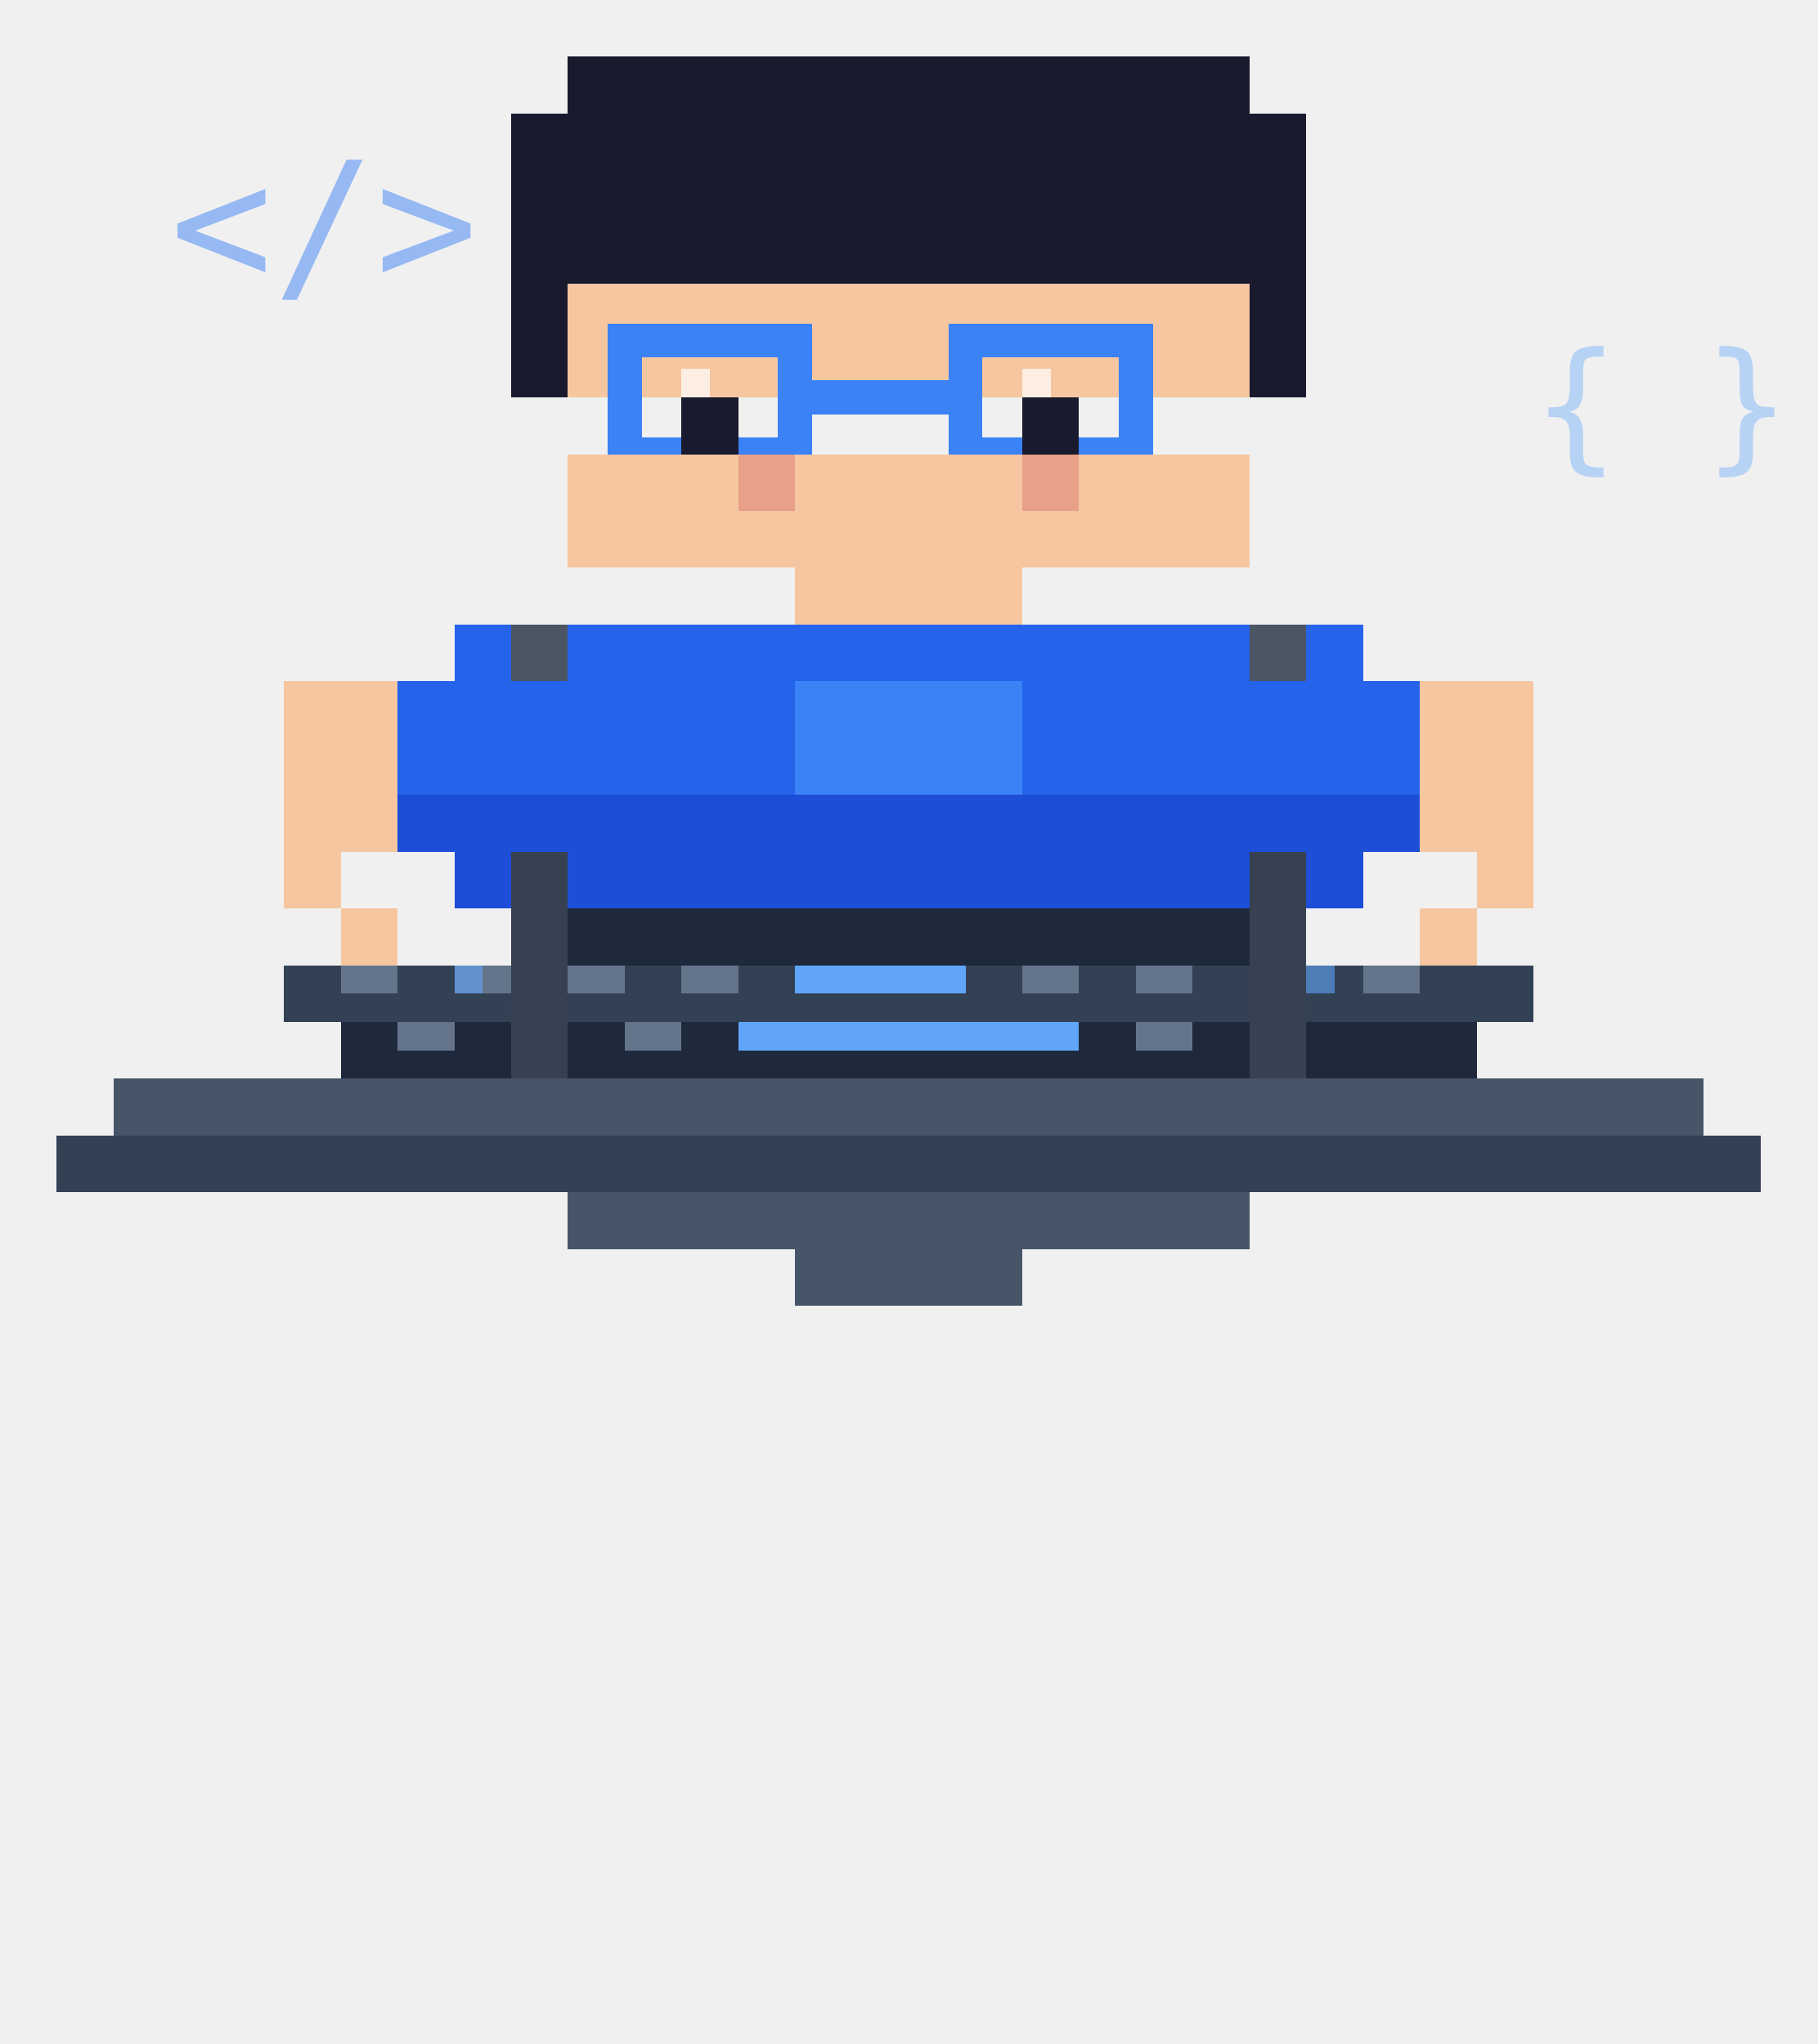
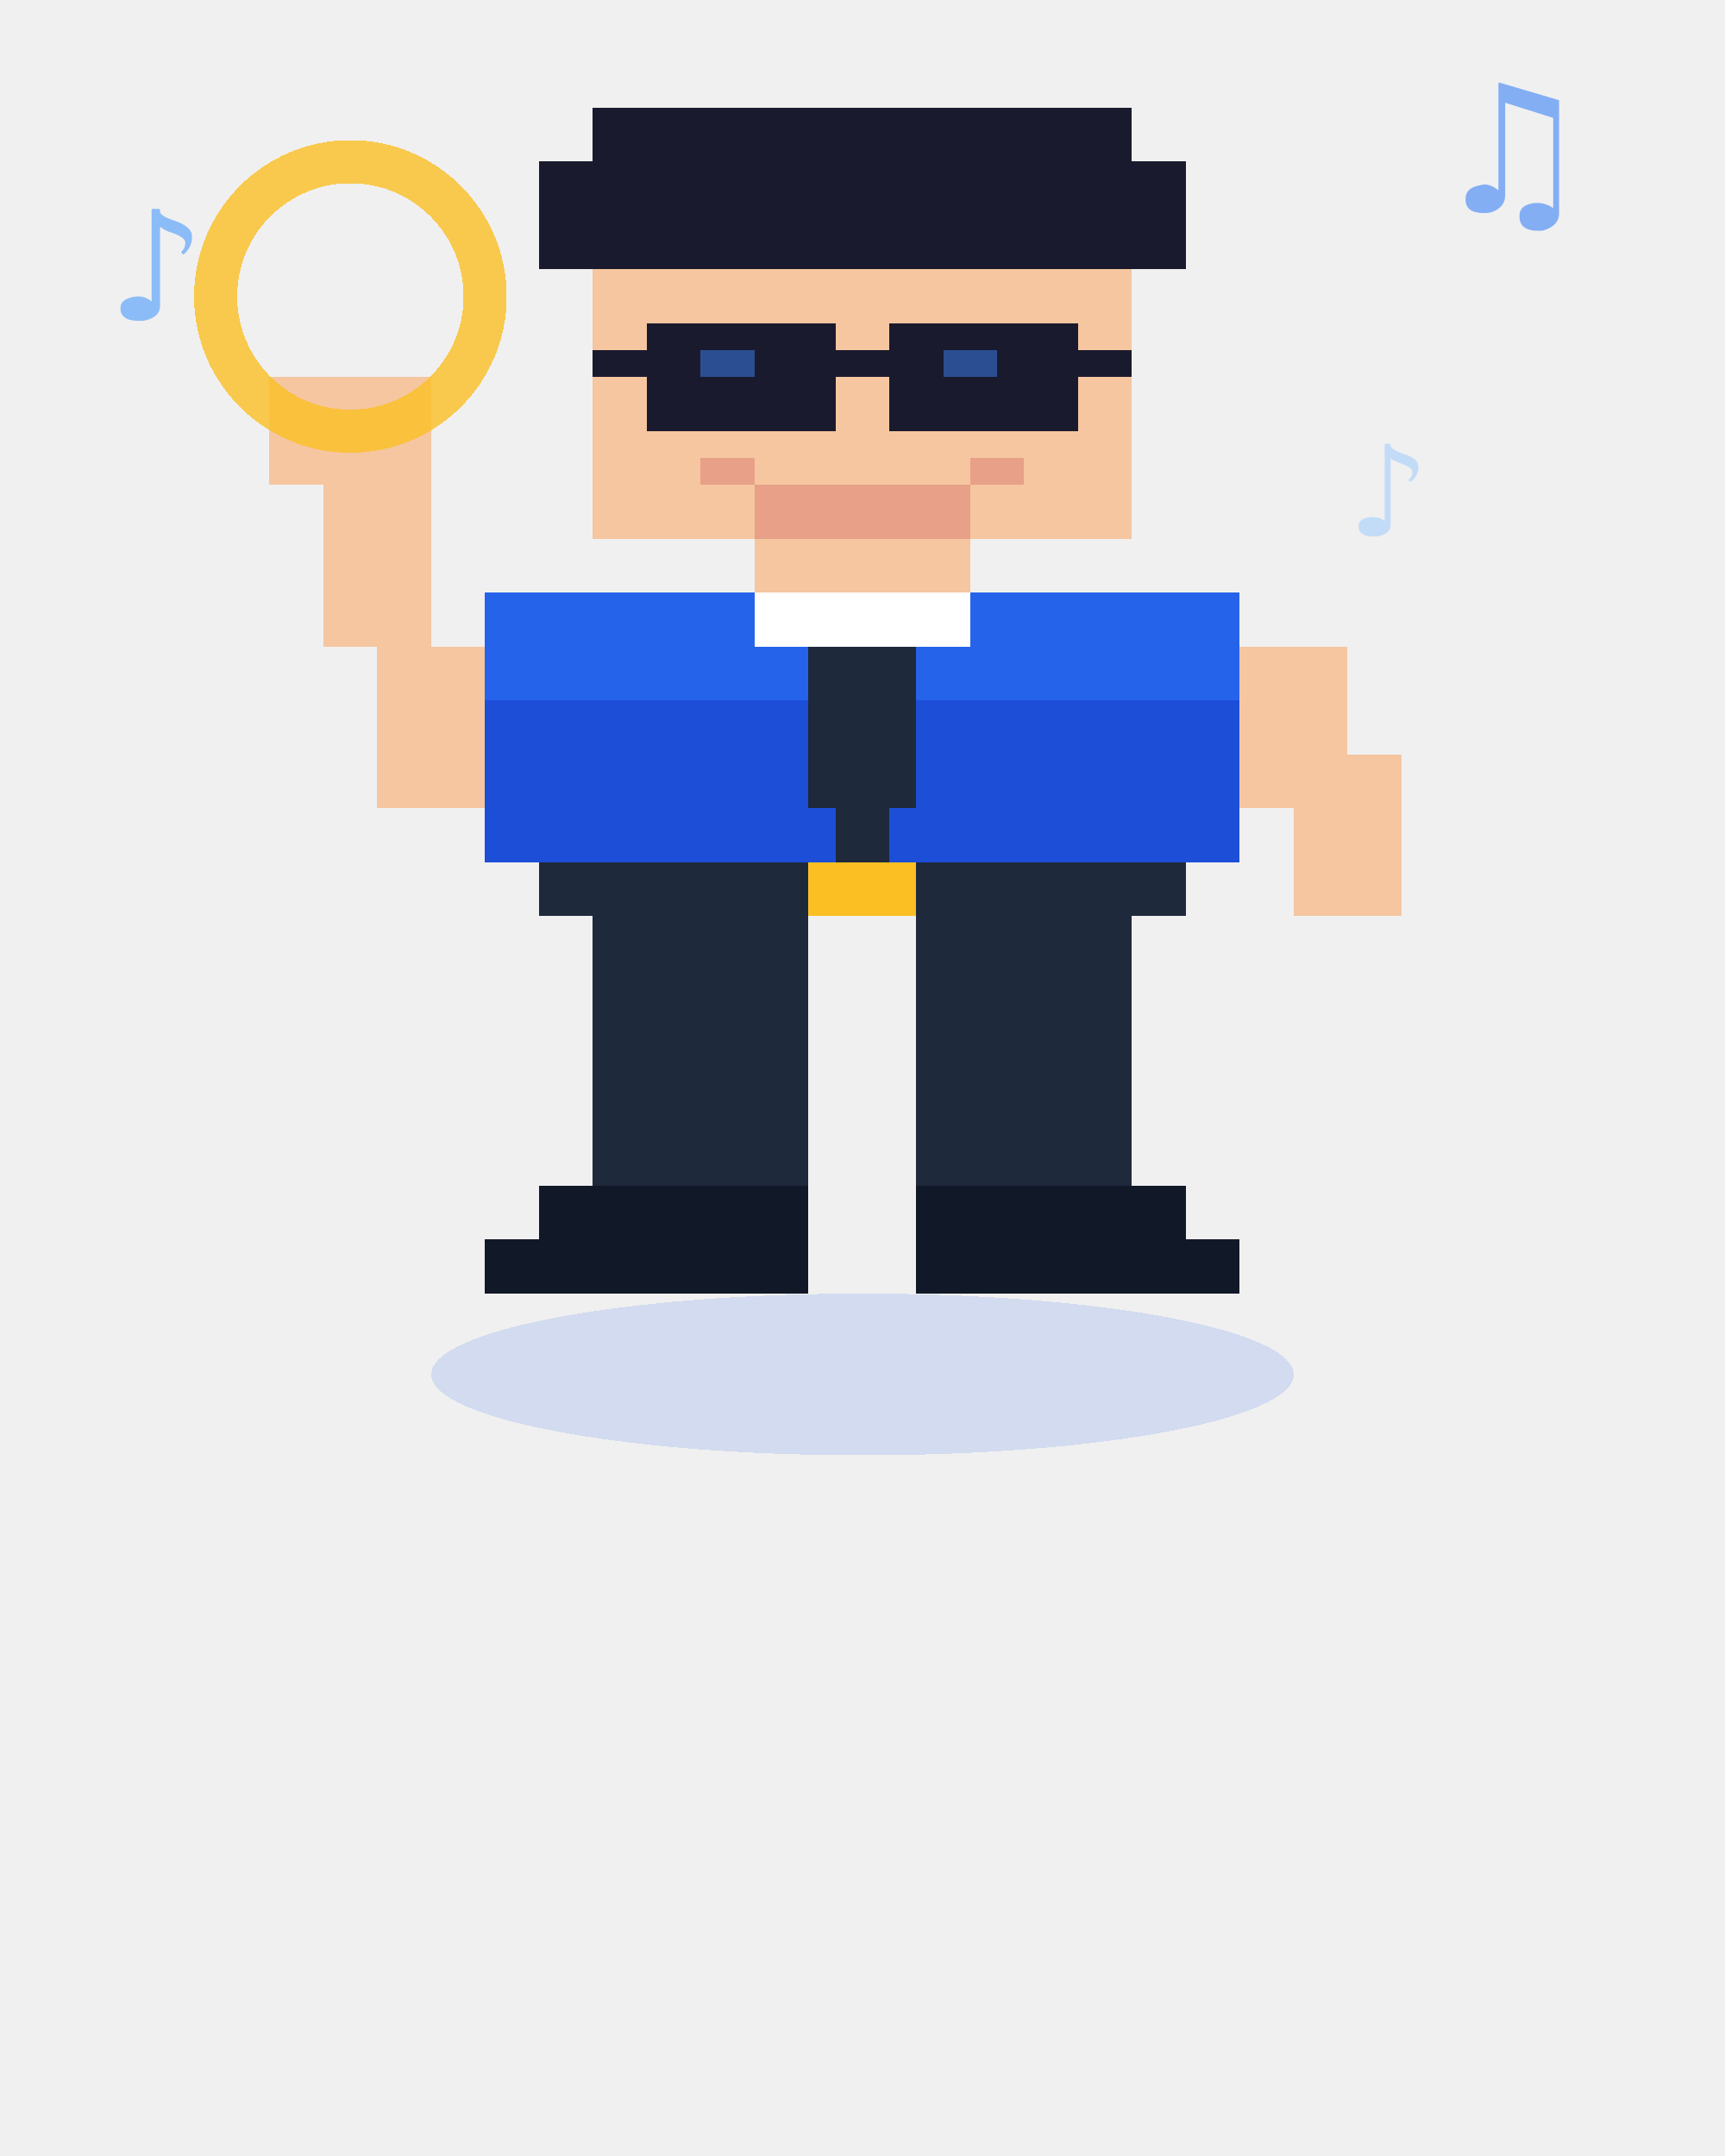
- <svg xmlns="http://www.w3.org/2000/svg" viewBox="0 0 32 36" width="256" height="288" shape-rendering="crispEdges">
-   <rect x="10" y="1" width="12" height="1" fill="#1a1a2e" />
-   <rect x="9" y="2" width="14" height="1" fill="#1a1a2e" />
-   <rect x="9" y="3" width="14" height="1" fill="#1a1a2e" />
-   <rect x="9" y="4" width="14" height="1" fill="#1a1a2e" />
-   <rect x="9" y="5" width="1" height="1" fill="#1a1a2e" />
-   <rect x="10" y="5" width="12" height="1" fill="#f5c6a0" />
-   <rect x="22" y="5" width="1" height="1" fill="#1a1a2e" />
-   <rect x="9" y="6" width="1" height="1" fill="#1a1a2e" />
-   <rect x="10" y="6" width="12" height="1" fill="#f5c6a0" />
-   <rect x="22" y="6" width="1" height="1" fill="#1a1a2e" />
-   <rect x="11" y="6" width="3" height="2" fill="none" stroke="#3B82F6" stroke-width="0.6" />
-   <rect x="17" y="6" width="3" height="2" fill="none" stroke="#3B82F6" stroke-width="0.6" />
-   <line x1="14" y1="7" x2="17" y2="7" stroke="#3B82F6" stroke-width="0.6" />
-   <rect x="12" y="7" width="1" height="1" fill="#1a1a2e" />
-   <rect x="18" y="7" width="1" height="1" fill="#1a1a2e" />
-   <rect x="12" y="6.5" width="0.5" height="0.5" fill="#ffffff" opacity="0.7" />
-   <rect x="18" y="6.5" width="0.5" height="0.5" fill="#ffffff" opacity="0.7" />
-   <rect x="10" y="8" width="12" height="1" fill="#f5c6a0" />
-   <rect x="13" y="8" width="1" height="1" fill="#e8a088" />
-   <rect x="14" y="9" width="4" height="1" fill="#e8a088" />
-   <rect x="18" y="8" width="1" height="1" fill="#e8a088" />
-   <rect x="10" y="9" width="12" height="1" fill="#f5c6a0" />
-   <rect x="14" y="10" width="4" height="1" fill="#f5c6a0" />
-   <rect x="8" y="11" width="16" height="1" fill="#2563EB" />
-   <rect x="7" y="12" width="18" height="1" fill="#2563EB" />
-   <rect x="7" y="13" width="18" height="1" fill="#2563EB" />
-   <rect x="7" y="14" width="18" height="1" fill="#1D4ED8" />
-   <rect x="8" y="15" width="16" height="1" fill="#1D4ED8" />
-   <rect x="14" y="12" width="4" height="2" fill="#3B82F6" />
-   <rect x="5" y="12" width="2" height="3" fill="#f5c6a0" />
-   <rect x="25" y="12" width="2" height="3" fill="#f5c6a0" />
-   <rect x="5" y="15" width="1" height="1" fill="#f5c6a0" />
-   <rect x="6" y="16" width="1" height="1" fill="#f5c6a0" />
-   <rect x="7" y="17" width="1" height="1" fill="#f5c6a0" />
-   <rect x="26" y="15" width="1" height="1" fill="#f5c6a0" />
-   <rect x="25" y="16" width="1" height="1" fill="#f5c6a0" />
-   <rect x="24" y="17" width="1" height="1" fill="#f5c6a0" />
-   <rect x="8" y="18" width="2" height="1" fill="#f5c6a0" />
-   <rect x="22" y="18" width="2" height="1" fill="#f5c6a0" />
-   <rect x="2" y="19" width="28" height="1" fill="#475569" />
-   <rect x="1" y="20" width="30" height="1" fill="#334155" />
-   <rect x="6" y="18" width="20" height="1" fill="#1e293b" />
-   <rect x="5" y="17" width="22" height="1" fill="#334155" />
-   <rect x="6" y="17" width="1" height="0.5" fill="#64748b" />
-   <rect x="8" y="17" width="1" height="0.5" fill="#64748b" />
-   <rect x="10" y="17" width="1" height="0.5" fill="#64748b" />
-   <rect x="12" y="17" width="1" height="0.5" fill="#64748b" />
-   <rect x="14" y="17" width="3" height="0.5" fill="#60a5fa" />
-   <rect x="18" y="17" width="1" height="0.5" fill="#64748b" />
-   <rect x="20" y="17" width="1" height="0.5" fill="#64748b" />
-   <rect x="22" y="17" width="1" height="0.5" fill="#64748b" />
-   <rect x="24" y="17" width="1" height="0.5" fill="#64748b" />
-   <rect x="7" y="18" width="1" height="0.5" fill="#64748b" />
-   <rect x="9" y="18" width="1" height="0.5" fill="#64748b" />
-   <rect x="11" y="18" width="1" height="0.5" fill="#64748b" />
-   <rect x="13" y="18" width="6" height="0.5" fill="#60a5fa" />
-   <rect x="20" y="18" width="1" height="0.5" fill="#64748b" />
-   <rect x="10" y="21" width="12" height="1" fill="#475569" />
-   <rect x="14" y="22" width="4" height="1" fill="#475569" />
-   <rect x="10" y="16" width="12" height="1" fill="#1e293b" />
-   <rect x="10" y="17" width="4" height="0" fill="#1e293b" />
-   <rect x="18" y="17" width="4" height="0" fill="#1e293b" />
-   <rect x="9" y="15" width="1" height="4" fill="#374151" />
-   <rect x="22" y="15" width="1" height="4" fill="#374151" />
-   <rect x="9" y="11" width="1" height="1" fill="#4B5563" />
-   <rect x="22" y="11" width="1" height="1" fill="#4B5563" />
-   <rect x="10" y="0" width="0" height="0" fill="#1e293b" />
-   <rect x="8" y="17" width="0.5" height="0.5" fill="#60a5fa" opacity="0.6">
-     <animate attributeName="opacity" values="0.6;0;0.6" dur="0.4s" repeatCount="indefinite" />
-   </rect>
-   <rect x="23" y="17" width="0.5" height="0.5" fill="#60a5fa" opacity="0.6">
-     <animate attributeName="opacity" values="0;0.6;0" dur="0.4s" repeatCount="indefinite" />
-   </rect>
-   <text x="3" y="5" font-family="monospace" font-size="3" fill="#3B82F6" opacity="0.5">
-     &lt;/&gt;
-     <animate attributeName="opacity" values="0.5;0.2;0.5" dur="2s" repeatCount="indefinite" />
-     <animate attributeName="y" values="5;3;5" dur="3s" repeatCount="indefinite" />
+ <svg xmlns="http://www.w3.org/2000/svg" viewBox="0 0 32 40" width="256" height="320" shape-rendering="crispEdges">
+   <style>
+     /* Gangnam Style dance: body bounces, arms lasso, legs alternate */
+     .gs-body { animation: gsBounce 0.5s ease-in-out infinite; transform-origin: 16px 20px; }
+     .gs-left-arm { animation: gsLasso 0.5s ease-in-out infinite; transform-origin: 11px 15px; }
+     .gs-right-arm { animation: gsRightArm 0.5s ease-in-out infinite; transform-origin: 21px 15px; }
+     .gs-left-leg { animation: gsLeftLeg 0.5s ease-in-out infinite; transform-origin: 13px 26px; }
+     .gs-right-leg { animation: gsRightLeg 0.5s ease-in-out infinite; transform-origin: 19px 26px; }
+     .gs-sunglasses { animation: gsBounce 0.5s ease-in-out infinite; transform-origin: 16px 8px; }
+ 
+     @keyframes gsBounce {
+       0%, 100% { transform: translateY(0); }
+       50% { transform: translateY(-2px); }
+     }
+     @keyframes gsLasso {
+       0% { transform: rotate(-15deg) translateY(0); }
+       25% { transform: rotate(10deg) translateY(-3px); }
+       50% { transform: rotate(-15deg) translateY(-1px); }
+       75% { transform: rotate(10deg) translateY(-3px); }
+       100% { transform: rotate(-15deg) translateY(0); }
+     }
+     @keyframes gsRightArm {
+       0% { transform: rotate(10deg); }
+       25% { transform: rotate(-5deg) translateY(-1px); }
+       50% { transform: rotate(10deg); }
+       75% { transform: rotate(-5deg) translateY(-1px); }
+       100% { transform: rotate(10deg); }
+     }
+     @keyframes gsLeftLeg {
+       0%, 100% { transform: rotate(0deg); }
+       25% { transform: rotate(20deg); }
+       50% { transform: rotate(0deg); }
+       75% { transform: rotate(-10deg); }
+     }
+     @keyframes gsRightLeg {
+       0%, 100% { transform: rotate(0deg); }
+       25% { transform: rotate(-10deg); }
+       50% { transform: rotate(0deg); }
+       75% { transform: rotate(20deg); }
+     }
+   </style>
+   <g class="gs-body">
+     <rect x="11" y="2" width="10" height="1" fill="#1a1a2e" />
+     <rect x="10" y="3" width="12" height="2" fill="#1a1a2e" />
+     <rect x="11" y="5" width="10" height="5" fill="#f5c6a0" />
+     <rect x="13" y="7" width="1" height="1" fill="#1a1a2e" />
+     <rect x="18" y="7" width="1" height="1" fill="#1a1a2e" />
+     <rect x="13" y="6.5" width="0.5" height="0.5" fill="#fff" opacity="0.6" />
+     <rect x="18" y="6.5" width="0.5" height="0.5" fill="#fff" opacity="0.6" />
+     <rect x="14" y="9" width="4" height="1" fill="#e8a088" />
+     <rect x="13" y="8.5" width="1" height="0.5" fill="#e8a088" />
+     <rect x="18" y="8.5" width="1" height="0.5" fill="#e8a088" />
+     <rect x="14" y="10" width="4" height="1" fill="#f5c6a0" />
+     <rect x="9" y="11" width="14" height="2" fill="#2563EB" />
+     <rect x="9" y="13" width="14" height="3" fill="#1D4ED8" />
+     <rect x="14" y="11" width="4" height="1" fill="#ffffff" />
+     <rect x="15" y="12" width="2" height="3" fill="#1e293b" />
+     <rect x="15.5" y="15" width="1" height="1" fill="#1e293b" />
+     <rect x="10" y="16" width="12" height="1" fill="#1e293b" />
+     <rect x="15" y="16" width="2" height="1" fill="#FBBF24" />
+   </g>
+   <g class="gs-sunglasses">
+     <rect x="12" y="6" width="3.5" height="2" rx="0" fill="#1a1a2e" />
+     <rect x="16.5" y="6" width="3.5" height="2" rx="0" fill="#1a1a2e" />
+     <rect x="15.5" y="6.5" width="1" height="0.5" fill="#1a1a2e" />
+     <rect x="11" y="6.5" width="1" height="0.5" fill="#1a1a2e" />
+     <rect x="20" y="6.5" width="1" height="0.5" fill="#1a1a2e" />
+     <rect x="13" y="6.5" width="1" height="0.5" fill="#3B82F6" opacity="0.5" />
+     <rect x="17.5" y="6.5" width="1" height="0.5" fill="#3B82F6" opacity="0.5" />
+   </g>
+   <g class="gs-left-arm">
+     <rect x="7" y="12" width="2" height="3" fill="#f5c6a0" />
+     <rect x="6" y="9" width="2" height="3" fill="#f5c6a0" />
+     <rect x="5" y="7" width="3" height="2" fill="#f5c6a0" />
+     <circle cx="6.5" cy="5.5" r="2.5" fill="none" stroke="#FBBF24" stroke-width="0.8" opacity="0.8">
+       <animate attributeName="r" values="2;3;2" dur="0.5s" repeatCount="indefinite" />
+       <animate attributeName="opacity" values="0.8;0.4;0.8" dur="0.5s" repeatCount="indefinite" />
+     </circle>
+   </g>
+   <g class="gs-right-arm">
+     <rect x="23" y="12" width="2" height="3" fill="#f5c6a0" />
+     <rect x="24" y="14" width="2" height="2" fill="#f5c6a0" />
+     <rect x="24" y="16" width="2" height="1" fill="#f5c6a0" />
+   </g>
+   <g class="gs-left-leg">
+     <rect x="11" y="17" width="4" height="5" fill="#1e293b" />
+     <rect x="10" y="22" width="5" height="2" fill="#111827" />
+     <rect x="9" y="23" width="2" height="1" fill="#111827" />
+   </g>
+   <g class="gs-right-leg">
+     <rect x="17" y="17" width="4" height="5" fill="#1e293b" />
+     <rect x="17" y="22" width="5" height="2" fill="#111827" />
+     <rect x="21" y="23" width="2" height="1" fill="#111827" />
+   </g>
+   <ellipse cx="16" cy="25.5" rx="8" ry="1.5" fill="#2563EB" opacity="0.15">
+     <animate attributeName="rx" values="8;6;8" dur="0.5s" repeatCount="indefinite" />
+   </ellipse>
+   <text x="2" y="6" font-family="monospace" font-size="3" fill="#60A5FA" opacity="0.7">
+     ♪
+     <animate attributeName="y" values="6;2;6" dur="1.5s" repeatCount="indefinite" />
+     <animate attributeName="opacity" values="0.7;0.2;0.7" dur="1.5s" repeatCount="indefinite" />
  </text>
-   <text x="27" y="8" font-family="monospace" font-size="2.5" fill="#60A5FA" opacity="0.4">
-     { }
-     <animate attributeName="opacity" values="0.4;0.15;0.4" dur="2.5s" repeatCount="indefinite" />
-     <animate attributeName="y" values="8;6;8" dur="3.5s" repeatCount="indefinite" />
+   <text x="27" y="4" font-family="monospace" font-size="3.5" fill="#3B82F6" opacity="0.6">
+     ♫
+     <animate attributeName="y" values="4;1;4" dur="2s" repeatCount="indefinite" />
+     <animate attributeName="opacity" values="0.6;0.15;0.6" dur="2s" repeatCount="indefinite" />
+   </text>
+   <text x="25" y="10" font-family="monospace" font-size="2.5" fill="#93C5FD" opacity="0.5">
+     ♪
+     <animate attributeName="y" values="10;7;10" dur="1.8s" repeatCount="indefinite" />
+     <animate attributeName="opacity" values="0.5;0.1;0.5" dur="1.8s" repeatCount="indefinite" />
  </text>
</svg>
